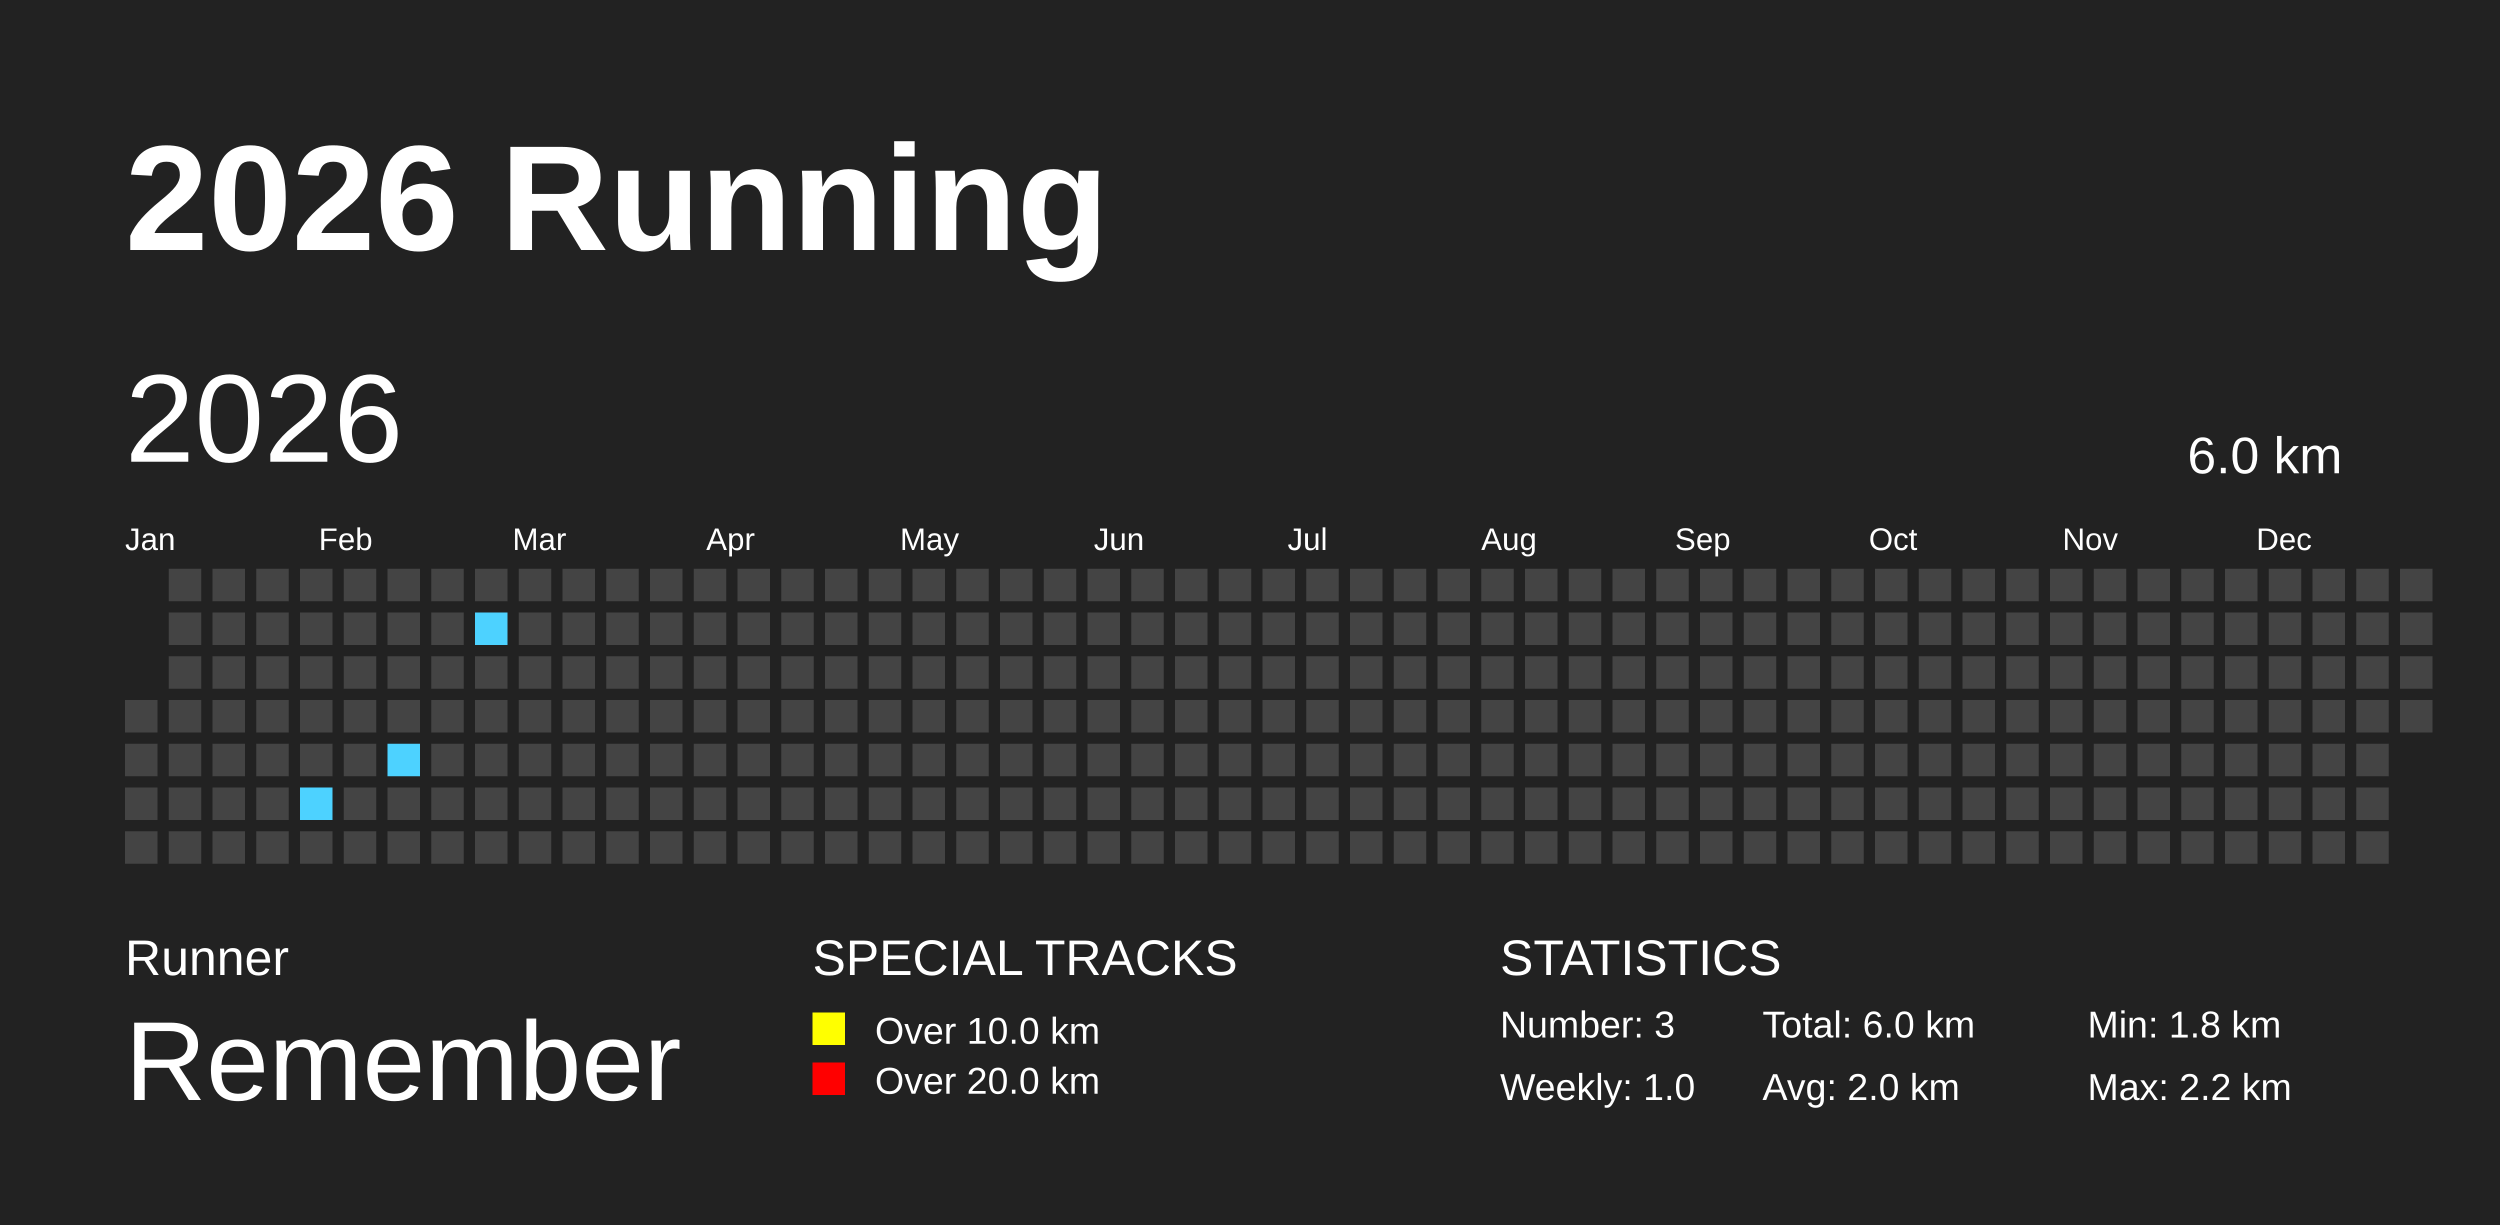
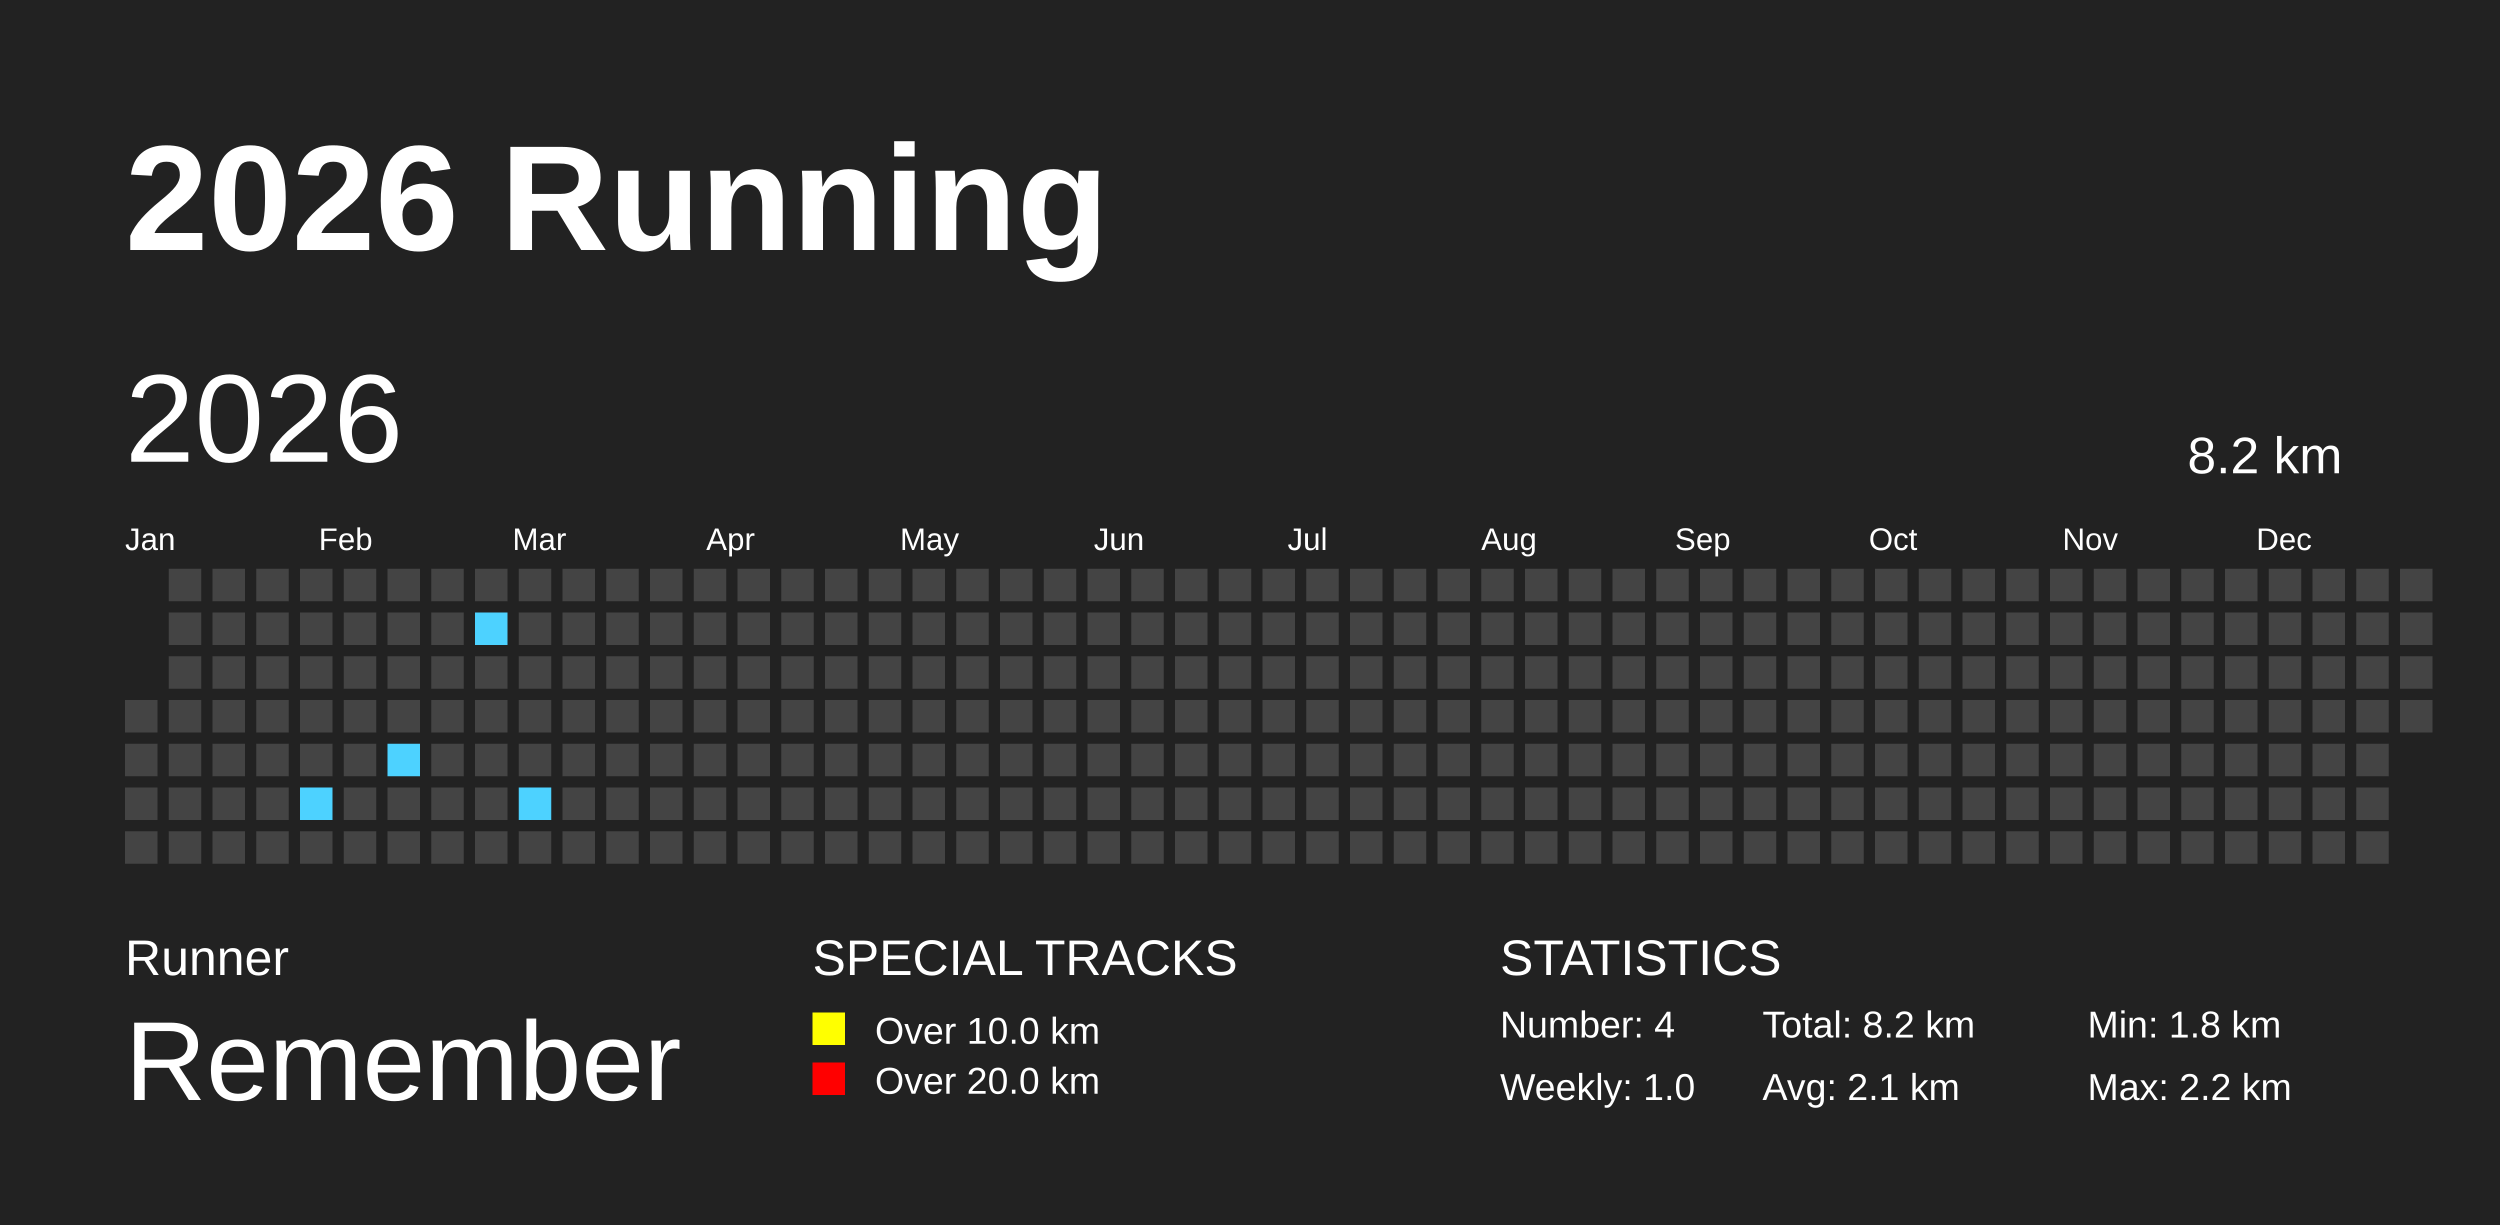
<svg xmlns="http://www.w3.org/2000/svg" baseProfile="full" height="98mm" version="1.1" viewBox="0,0,200,98" width="200mm">
  <defs />
  <rect fill="#222222" height="98" width="200" x="0" y="0" />
  <text fill="#FFFFFF" style="font-size:12px; font-family:Arial; font-weight:bold;" x="10" y="20">2026 Running</text>
  <text fill="#FFFFFF" style="font-size:4px; font-family:Arial" x="10" y="78">Runner</text>
  <text fill="#FFFFFF" style="font-size:9px; font-family:Arial" x="10" y="88">Remember</text>
  <text fill="#FFFFFF" style="font-size:4px; font-family:Arial" x="65" y="78">SPECIAL TRACKS</text>
  <rect fill="yellow" height="2.6" width="2.6" x="65" y="81" />
  <text fill="#FFFFFF" style="font-size:3px; font-family:Arial" x="70" y="83.5">Over 10.0 km</text>
  <rect fill="red" height="2.6" width="2.6" x="65" y="85" />
  <text fill="#FFFFFF" style="font-size:3px; font-family:Arial" x="70" y="87.5">Over 20.0 km</text>
  <text fill="#FFFFFF" style="font-size:4px; font-family:Arial" x="120" y="78">STATISTICS</text>
-   <text fill="#FFFFFF" style="font-size:3px; font-family:Arial" x="120" y="83">Number: 3</text>
+   <text fill="#FFFFFF" style="font-size:3px; font-family:Arial" x="120" y="83">Number: 4</text>
  <text fill="#FFFFFF" style="font-size:3px; font-family:Arial" x="120" y="88">Weekly: 1.0</text>
-   <text fill="#FFFFFF" style="font-size:3px; font-family:Arial" x="141" y="83">Total: 6.0 km</text>
-   <text fill="#FFFFFF" style="font-size:3px; font-family:Arial" x="141" y="88">Avg: 2.0 km</text>
+   <text fill="#FFFFFF" style="font-size:3px; font-family:Arial" x="141" y="83">Total: 8.2 km</text>
+   <text fill="#FFFFFF" style="font-size:3px; font-family:Arial" x="141" y="88">Avg: 2.1 km</text>
  <text fill="#FFFFFF" style="font-size:3px; font-family:Arial" x="167" y="83">Min: 1.8 km</text>
  <text fill="#FFFFFF" style="font-size:3px; font-family:Arial" x="167" y="88">Max: 2.2 km</text>
  <text dominant-baseline="hanging" fill="#FFFFFF" style="font-size:10.0px; font-family:Arial;" x="10" y="30">2026</text>
-   <text dominant-baseline="hanging" fill="#FFFFFF" style="font-size:4.125px; font-family:Arial;" x="175" y="35">6.0 km</text>
+   <text dominant-baseline="hanging" fill="#FFFFFF" style="font-size:4.125px; font-family:Arial;" x="175" y="35">8.2 km</text>
  <text fill="#FFFFFF" style="font-size:2.5px; font-family:Arial" x="10.0" y="44">Jan</text>
  <text fill="#FFFFFF" style="font-size:2.5px; font-family:Arial" x="25.5" y="44">Feb</text>
  <text fill="#FFFFFF" style="font-size:2.5px; font-family:Arial" x="41.0" y="44">Mar</text>
  <text fill="#FFFFFF" style="font-size:2.5px; font-family:Arial" x="56.5" y="44">Apr</text>
  <text fill="#FFFFFF" style="font-size:2.5px; font-family:Arial" x="72.0" y="44">May</text>
  <text fill="#FFFFFF" style="font-size:2.5px; font-family:Arial" x="87.5" y="44">Jun</text>
  <text fill="#FFFFFF" style="font-size:2.5px; font-family:Arial" x="103.0" y="44">Jul</text>
  <text fill="#FFFFFF" style="font-size:2.5px; font-family:Arial" x="118.5" y="44">Aug</text>
  <text fill="#FFFFFF" style="font-size:2.5px; font-family:Arial" x="134.0" y="44">Sep</text>
  <text fill="#FFFFFF" style="font-size:2.5px; font-family:Arial" x="149.5" y="44">Oct</text>
  <text fill="#FFFFFF" style="font-size:2.5px; font-family:Arial" x="165.0" y="44">Nov</text>
  <text fill="#FFFFFF" style="font-size:2.5px; font-family:Arial" x="180.5" y="44">Dec</text>
  <rect fill="#444444" height="2.6" width="2.6" x="10.0" y="56.0" />
  <rect fill="#444444" height="2.6" width="2.6" x="10.0" y="59.5" />
  <rect fill="#444444" height="2.6" width="2.6" x="10.0" y="63.0" />
  <rect fill="#444444" height="2.6" width="2.6" x="10.0" y="66.5" />
  <rect fill="#444444" height="2.6" width="2.6" x="13.5" y="45.5" />
  <rect fill="#444444" height="2.6" width="2.6" x="13.5" y="49.0" />
  <rect fill="#444444" height="2.6" width="2.6" x="13.5" y="52.5" />
  <rect fill="#444444" height="2.6" width="2.6" x="13.5" y="56.0" />
  <rect fill="#444444" height="2.6" width="2.6" x="13.5" y="59.5" />
  <rect fill="#444444" height="2.6" width="2.6" x="13.5" y="63.0" />
  <rect fill="#444444" height="2.6" width="2.6" x="13.5" y="66.5" />
  <rect fill="#444444" height="2.6" width="2.6" x="17.0" y="45.5" />
  <rect fill="#444444" height="2.6" width="2.6" x="17.0" y="49.0" />
  <rect fill="#444444" height="2.6" width="2.6" x="17.0" y="52.5" />
  <rect fill="#444444" height="2.6" width="2.6" x="17.0" y="56.0" />
  <rect fill="#444444" height="2.6" width="2.6" x="17.0" y="59.5" />
  <rect fill="#444444" height="2.6" width="2.6" x="17.0" y="63.0" />
  <rect fill="#444444" height="2.6" width="2.6" x="17.0" y="66.5" />
  <rect fill="#444444" height="2.6" width="2.6" x="20.5" y="45.5" />
  <rect fill="#444444" height="2.6" width="2.6" x="20.5" y="49.0" />
  <rect fill="#444444" height="2.6" width="2.6" x="20.5" y="52.5" />
  <rect fill="#444444" height="2.6" width="2.6" x="20.5" y="56.0" />
  <rect fill="#444444" height="2.6" width="2.6" x="20.5" y="59.5" />
  <rect fill="#444444" height="2.6" width="2.6" x="20.5" y="63.0" />
  <rect fill="#444444" height="2.6" width="2.6" x="20.5" y="66.5" />
  <rect fill="#444444" height="2.6" width="2.6" x="24.0" y="45.5" />
  <rect fill="#444444" height="2.6" width="2.6" x="24.0" y="49.0" />
  <rect fill="#444444" height="2.6" width="2.6" x="24.0" y="52.5" />
  <rect fill="#444444" height="2.6" width="2.6" x="24.0" y="56.0" />
  <rect fill="#444444" height="2.6" width="2.6" x="24.0" y="59.5" />
  <rect fill="#4DD2FF" height="2.6" width="2.6" x="24.0" y="63.0" />
  <rect fill="#444444" height="2.6" width="2.6" x="24.0" y="66.5" />
  <rect fill="#444444" height="2.6" width="2.6" x="27.5" y="45.5" />
  <rect fill="#444444" height="2.6" width="2.6" x="27.5" y="49.0" />
  <rect fill="#444444" height="2.6" width="2.6" x="27.5" y="52.5" />
  <rect fill="#444444" height="2.6" width="2.6" x="27.5" y="56.0" />
  <rect fill="#444444" height="2.6" width="2.6" x="27.5" y="59.5" />
  <rect fill="#444444" height="2.6" width="2.6" x="27.5" y="63.0" />
  <rect fill="#444444" height="2.6" width="2.6" x="27.5" y="66.5" />
  <rect fill="#444444" height="2.6" width="2.6" x="31.0" y="45.5" />
  <rect fill="#444444" height="2.6" width="2.6" x="31.0" y="49.0" />
  <rect fill="#444444" height="2.6" width="2.6" x="31.0" y="52.5" />
  <rect fill="#444444" height="2.6" width="2.6" x="31.0" y="56.0" />
  <rect fill="#4DD2FF" height="2.6" width="2.6" x="31.0" y="59.5" />
  <rect fill="#444444" height="2.6" width="2.6" x="31.0" y="63.0" />
  <rect fill="#444444" height="2.6" width="2.6" x="31.0" y="66.5" />
  <rect fill="#444444" height="2.6" width="2.6" x="34.5" y="45.5" />
  <rect fill="#444444" height="2.6" width="2.6" x="34.5" y="49.0" />
  <rect fill="#444444" height="2.6" width="2.6" x="34.5" y="52.5" />
  <rect fill="#444444" height="2.6" width="2.6" x="34.5" y="56.0" />
  <rect fill="#444444" height="2.6" width="2.6" x="34.5" y="59.5" />
  <rect fill="#444444" height="2.6" width="2.6" x="34.5" y="63.0" />
  <rect fill="#444444" height="2.6" width="2.6" x="34.5" y="66.5" />
  <rect fill="#444444" height="2.6" width="2.6" x="38.0" y="45.5" />
  <rect fill="#4DD2FF" height="2.6" width="2.6" x="38.0" y="49.0" />
  <rect fill="#444444" height="2.6" width="2.6" x="38.0" y="52.5" />
  <rect fill="#444444" height="2.6" width="2.6" x="38.0" y="56.0" />
  <rect fill="#444444" height="2.6" width="2.6" x="38.0" y="59.5" />
  <rect fill="#444444" height="2.6" width="2.6" x="38.0" y="63.0" />
  <rect fill="#444444" height="2.6" width="2.6" x="38.0" y="66.5" />
  <rect fill="#444444" height="2.6" width="2.6" x="41.5" y="45.5" />
  <rect fill="#444444" height="2.6" width="2.6" x="41.5" y="49.0" />
  <rect fill="#444444" height="2.6" width="2.6" x="41.5" y="52.5" />
  <rect fill="#444444" height="2.6" width="2.6" x="41.5" y="56.0" />
  <rect fill="#444444" height="2.6" width="2.6" x="41.5" y="59.5" />
-   <rect fill="#444444" height="2.6" width="2.6" x="41.5" y="63.0" />
+   <rect fill="#4DD2FF" height="2.6" width="2.6" x="41.5" y="63.0" />
  <rect fill="#444444" height="2.6" width="2.6" x="41.5" y="66.5" />
  <rect fill="#444444" height="2.6" width="2.6" x="45.0" y="45.5" />
  <rect fill="#444444" height="2.6" width="2.6" x="45.0" y="49.0" />
  <rect fill="#444444" height="2.6" width="2.6" x="45.0" y="52.5" />
  <rect fill="#444444" height="2.6" width="2.6" x="45.0" y="56.0" />
  <rect fill="#444444" height="2.6" width="2.6" x="45.0" y="59.5" />
  <rect fill="#444444" height="2.6" width="2.6" x="45.0" y="63.0" />
  <rect fill="#444444" height="2.6" width="2.6" x="45.0" y="66.5" />
  <rect fill="#444444" height="2.6" width="2.6" x="48.5" y="45.5" />
  <rect fill="#444444" height="2.6" width="2.6" x="48.5" y="49.0" />
  <rect fill="#444444" height="2.6" width="2.6" x="48.5" y="52.5" />
  <rect fill="#444444" height="2.6" width="2.6" x="48.5" y="56.0" />
  <rect fill="#444444" height="2.6" width="2.6" x="48.5" y="59.5" />
  <rect fill="#444444" height="2.6" width="2.6" x="48.5" y="63.0" />
  <rect fill="#444444" height="2.6" width="2.6" x="48.5" y="66.5" />
  <rect fill="#444444" height="2.6" width="2.6" x="52.0" y="45.5" />
  <rect fill="#444444" height="2.6" width="2.6" x="52.0" y="49.0" />
  <rect fill="#444444" height="2.6" width="2.6" x="52.0" y="52.5" />
  <rect fill="#444444" height="2.6" width="2.6" x="52.0" y="56.0" />
  <rect fill="#444444" height="2.6" width="2.6" x="52.0" y="59.5" />
  <rect fill="#444444" height="2.6" width="2.6" x="52.0" y="63.0" />
  <rect fill="#444444" height="2.6" width="2.6" x="52.0" y="66.5" />
  <rect fill="#444444" height="2.6" width="2.6" x="55.5" y="45.5" />
  <rect fill="#444444" height="2.6" width="2.6" x="55.5" y="49.0" />
  <rect fill="#444444" height="2.6" width="2.6" x="55.5" y="52.5" />
  <rect fill="#444444" height="2.6" width="2.6" x="55.5" y="56.0" />
  <rect fill="#444444" height="2.6" width="2.6" x="55.5" y="59.5" />
  <rect fill="#444444" height="2.6" width="2.6" x="55.5" y="63.0" />
  <rect fill="#444444" height="2.6" width="2.6" x="55.5" y="66.5" />
  <rect fill="#444444" height="2.6" width="2.6" x="59.0" y="45.5" />
  <rect fill="#444444" height="2.6" width="2.6" x="59.0" y="49.0" />
  <rect fill="#444444" height="2.6" width="2.6" x="59.0" y="52.5" />
  <rect fill="#444444" height="2.6" width="2.6" x="59.0" y="56.0" />
  <rect fill="#444444" height="2.6" width="2.6" x="59.0" y="59.5" />
  <rect fill="#444444" height="2.6" width="2.6" x="59.0" y="63.0" />
  <rect fill="#444444" height="2.6" width="2.6" x="59.0" y="66.5" />
  <rect fill="#444444" height="2.6" width="2.6" x="62.5" y="45.5" />
  <rect fill="#444444" height="2.6" width="2.6" x="62.5" y="49.0" />
  <rect fill="#444444" height="2.6" width="2.6" x="62.5" y="52.5" />
  <rect fill="#444444" height="2.6" width="2.6" x="62.5" y="56.0" />
  <rect fill="#444444" height="2.6" width="2.6" x="62.5" y="59.5" />
  <rect fill="#444444" height="2.6" width="2.6" x="62.5" y="63.0" />
  <rect fill="#444444" height="2.6" width="2.6" x="62.5" y="66.5" />
  <rect fill="#444444" height="2.6" width="2.6" x="66.0" y="45.5" />
  <rect fill="#444444" height="2.6" width="2.6" x="66.0" y="49.0" />
  <rect fill="#444444" height="2.6" width="2.6" x="66.0" y="52.5" />
  <rect fill="#444444" height="2.6" width="2.6" x="66.0" y="56.0" />
  <rect fill="#444444" height="2.6" width="2.6" x="66.0" y="59.5" />
  <rect fill="#444444" height="2.6" width="2.6" x="66.0" y="63.0" />
  <rect fill="#444444" height="2.6" width="2.6" x="66.0" y="66.5" />
  <rect fill="#444444" height="2.6" width="2.6" x="69.5" y="45.5" />
  <rect fill="#444444" height="2.6" width="2.6" x="69.5" y="49.0" />
  <rect fill="#444444" height="2.6" width="2.6" x="69.5" y="52.5" />
  <rect fill="#444444" height="2.6" width="2.6" x="69.5" y="56.0" />
  <rect fill="#444444" height="2.6" width="2.6" x="69.5" y="59.5" />
  <rect fill="#444444" height="2.6" width="2.6" x="69.5" y="63.0" />
  <rect fill="#444444" height="2.6" width="2.6" x="69.5" y="66.5" />
  <rect fill="#444444" height="2.6" width="2.6" x="73.0" y="45.5" />
  <rect fill="#444444" height="2.6" width="2.6" x="73.0" y="49.0" />
  <rect fill="#444444" height="2.6" width="2.6" x="73.0" y="52.5" />
  <rect fill="#444444" height="2.6" width="2.6" x="73.0" y="56.0" />
  <rect fill="#444444" height="2.6" width="2.6" x="73.0" y="59.5" />
  <rect fill="#444444" height="2.6" width="2.6" x="73.0" y="63.0" />
  <rect fill="#444444" height="2.6" width="2.6" x="73.0" y="66.5" />
  <rect fill="#444444" height="2.6" width="2.6" x="76.5" y="45.5" />
  <rect fill="#444444" height="2.6" width="2.6" x="76.5" y="49.0" />
  <rect fill="#444444" height="2.6" width="2.6" x="76.5" y="52.5" />
  <rect fill="#444444" height="2.6" width="2.6" x="76.5" y="56.0" />
  <rect fill="#444444" height="2.6" width="2.6" x="76.5" y="59.5" />
  <rect fill="#444444" height="2.6" width="2.6" x="76.5" y="63.0" />
  <rect fill="#444444" height="2.6" width="2.6" x="76.5" y="66.5" />
  <rect fill="#444444" height="2.6" width="2.6" x="80.0" y="45.5" />
  <rect fill="#444444" height="2.6" width="2.6" x="80.0" y="49.0" />
  <rect fill="#444444" height="2.6" width="2.6" x="80.0" y="52.5" />
  <rect fill="#444444" height="2.6" width="2.6" x="80.0" y="56.0" />
  <rect fill="#444444" height="2.6" width="2.6" x="80.0" y="59.5" />
  <rect fill="#444444" height="2.6" width="2.6" x="80.0" y="63.0" />
  <rect fill="#444444" height="2.6" width="2.6" x="80.0" y="66.5" />
  <rect fill="#444444" height="2.6" width="2.6" x="83.5" y="45.5" />
  <rect fill="#444444" height="2.6" width="2.6" x="83.5" y="49.0" />
  <rect fill="#444444" height="2.6" width="2.6" x="83.5" y="52.5" />
  <rect fill="#444444" height="2.6" width="2.6" x="83.5" y="56.0" />
  <rect fill="#444444" height="2.6" width="2.6" x="83.5" y="59.5" />
  <rect fill="#444444" height="2.6" width="2.6" x="83.5" y="63.0" />
  <rect fill="#444444" height="2.6" width="2.6" x="83.5" y="66.5" />
  <rect fill="#444444" height="2.6" width="2.6" x="87.0" y="45.5" />
  <rect fill="#444444" height="2.6" width="2.6" x="87.0" y="49.0" />
  <rect fill="#444444" height="2.6" width="2.6" x="87.0" y="52.5" />
  <rect fill="#444444" height="2.6" width="2.6" x="87.0" y="56.0" />
  <rect fill="#444444" height="2.6" width="2.6" x="87.0" y="59.5" />
  <rect fill="#444444" height="2.6" width="2.6" x="87.0" y="63.0" />
  <rect fill="#444444" height="2.6" width="2.6" x="87.0" y="66.5" />
  <rect fill="#444444" height="2.6" width="2.6" x="90.5" y="45.5" />
  <rect fill="#444444" height="2.6" width="2.6" x="90.5" y="49.0" />
  <rect fill="#444444" height="2.6" width="2.6" x="90.5" y="52.5" />
  <rect fill="#444444" height="2.6" width="2.6" x="90.5" y="56.0" />
  <rect fill="#444444" height="2.6" width="2.6" x="90.5" y="59.5" />
  <rect fill="#444444" height="2.6" width="2.6" x="90.5" y="63.0" />
  <rect fill="#444444" height="2.6" width="2.6" x="90.5" y="66.5" />
  <rect fill="#444444" height="2.6" width="2.6" x="94.0" y="45.5" />
  <rect fill="#444444" height="2.6" width="2.6" x="94.0" y="49.0" />
  <rect fill="#444444" height="2.6" width="2.6" x="94.0" y="52.5" />
  <rect fill="#444444" height="2.6" width="2.6" x="94.0" y="56.0" />
  <rect fill="#444444" height="2.6" width="2.6" x="94.0" y="59.5" />
  <rect fill="#444444" height="2.6" width="2.6" x="94.0" y="63.0" />
  <rect fill="#444444" height="2.6" width="2.6" x="94.0" y="66.5" />
  <rect fill="#444444" height="2.6" width="2.6" x="97.5" y="45.5" />
  <rect fill="#444444" height="2.6" width="2.6" x="97.5" y="49.0" />
  <rect fill="#444444" height="2.6" width="2.6" x="97.5" y="52.5" />
  <rect fill="#444444" height="2.6" width="2.6" x="97.5" y="56.0" />
  <rect fill="#444444" height="2.6" width="2.6" x="97.5" y="59.5" />
  <rect fill="#444444" height="2.6" width="2.6" x="97.5" y="63.0" />
  <rect fill="#444444" height="2.6" width="2.6" x="97.5" y="66.5" />
  <rect fill="#444444" height="2.6" width="2.6" x="101.0" y="45.5" />
  <rect fill="#444444" height="2.6" width="2.6" x="101.0" y="49.0" />
  <rect fill="#444444" height="2.6" width="2.6" x="101.0" y="52.5" />
  <rect fill="#444444" height="2.6" width="2.6" x="101.0" y="56.0" />
  <rect fill="#444444" height="2.6" width="2.6" x="101.0" y="59.5" />
  <rect fill="#444444" height="2.6" width="2.6" x="101.0" y="63.0" />
  <rect fill="#444444" height="2.6" width="2.6" x="101.0" y="66.5" />
  <rect fill="#444444" height="2.6" width="2.6" x="104.5" y="45.5" />
  <rect fill="#444444" height="2.6" width="2.6" x="104.5" y="49.0" />
  <rect fill="#444444" height="2.6" width="2.6" x="104.5" y="52.5" />
  <rect fill="#444444" height="2.6" width="2.6" x="104.5" y="56.0" />
  <rect fill="#444444" height="2.6" width="2.6" x="104.5" y="59.5" />
  <rect fill="#444444" height="2.6" width="2.6" x="104.5" y="63.0" />
  <rect fill="#444444" height="2.6" width="2.6" x="104.5" y="66.5" />
  <rect fill="#444444" height="2.6" width="2.6" x="108.0" y="45.5" />
  <rect fill="#444444" height="2.6" width="2.6" x="108.0" y="49.0" />
  <rect fill="#444444" height="2.6" width="2.6" x="108.0" y="52.5" />
  <rect fill="#444444" height="2.6" width="2.6" x="108.0" y="56.0" />
  <rect fill="#444444" height="2.6" width="2.6" x="108.0" y="59.5" />
  <rect fill="#444444" height="2.6" width="2.6" x="108.0" y="63.0" />
  <rect fill="#444444" height="2.6" width="2.6" x="108.0" y="66.5" />
  <rect fill="#444444" height="2.6" width="2.6" x="111.5" y="45.5" />
  <rect fill="#444444" height="2.6" width="2.6" x="111.5" y="49.0" />
  <rect fill="#444444" height="2.6" width="2.6" x="111.5" y="52.5" />
  <rect fill="#444444" height="2.6" width="2.6" x="111.5" y="56.0" />
  <rect fill="#444444" height="2.6" width="2.6" x="111.5" y="59.5" />
  <rect fill="#444444" height="2.6" width="2.6" x="111.5" y="63.0" />
  <rect fill="#444444" height="2.6" width="2.6" x="111.5" y="66.5" />
  <rect fill="#444444" height="2.6" width="2.6" x="115.0" y="45.5" />
  <rect fill="#444444" height="2.6" width="2.6" x="115.0" y="49.0" />
  <rect fill="#444444" height="2.6" width="2.6" x="115.0" y="52.5" />
  <rect fill="#444444" height="2.6" width="2.6" x="115.0" y="56.0" />
  <rect fill="#444444" height="2.6" width="2.6" x="115.0" y="59.5" />
  <rect fill="#444444" height="2.6" width="2.6" x="115.0" y="63.0" />
  <rect fill="#444444" height="2.6" width="2.6" x="115.0" y="66.5" />
  <rect fill="#444444" height="2.6" width="2.6" x="118.5" y="45.5" />
  <rect fill="#444444" height="2.6" width="2.6" x="118.5" y="49.0" />
  <rect fill="#444444" height="2.6" width="2.6" x="118.5" y="52.5" />
  <rect fill="#444444" height="2.6" width="2.6" x="118.5" y="56.0" />
  <rect fill="#444444" height="2.6" width="2.6" x="118.5" y="59.5" />
  <rect fill="#444444" height="2.6" width="2.6" x="118.5" y="63.0" />
  <rect fill="#444444" height="2.6" width="2.6" x="118.5" y="66.5" />
  <rect fill="#444444" height="2.6" width="2.6" x="122.0" y="45.5" />
  <rect fill="#444444" height="2.6" width="2.6" x="122.0" y="49.0" />
  <rect fill="#444444" height="2.6" width="2.6" x="122.0" y="52.5" />
  <rect fill="#444444" height="2.6" width="2.6" x="122.0" y="56.0" />
  <rect fill="#444444" height="2.6" width="2.6" x="122.0" y="59.5" />
  <rect fill="#444444" height="2.6" width="2.6" x="122.0" y="63.0" />
  <rect fill="#444444" height="2.6" width="2.6" x="122.0" y="66.5" />
  <rect fill="#444444" height="2.6" width="2.6" x="125.5" y="45.5" />
  <rect fill="#444444" height="2.6" width="2.6" x="125.5" y="49.0" />
  <rect fill="#444444" height="2.6" width="2.6" x="125.5" y="52.5" />
  <rect fill="#444444" height="2.6" width="2.6" x="125.5" y="56.0" />
  <rect fill="#444444" height="2.6" width="2.6" x="125.5" y="59.5" />
  <rect fill="#444444" height="2.6" width="2.6" x="125.5" y="63.0" />
  <rect fill="#444444" height="2.6" width="2.6" x="125.5" y="66.5" />
  <rect fill="#444444" height="2.6" width="2.6" x="129.0" y="45.5" />
  <rect fill="#444444" height="2.6" width="2.6" x="129.0" y="49.0" />
  <rect fill="#444444" height="2.6" width="2.6" x="129.0" y="52.5" />
  <rect fill="#444444" height="2.6" width="2.6" x="129.0" y="56.0" />
  <rect fill="#444444" height="2.6" width="2.6" x="129.0" y="59.5" />
  <rect fill="#444444" height="2.6" width="2.6" x="129.0" y="63.0" />
  <rect fill="#444444" height="2.6" width="2.6" x="129.0" y="66.5" />
  <rect fill="#444444" height="2.6" width="2.6" x="132.5" y="45.5" />
  <rect fill="#444444" height="2.6" width="2.6" x="132.5" y="49.0" />
  <rect fill="#444444" height="2.6" width="2.6" x="132.5" y="52.5" />
  <rect fill="#444444" height="2.6" width="2.6" x="132.5" y="56.0" />
  <rect fill="#444444" height="2.6" width="2.6" x="132.5" y="59.5" />
  <rect fill="#444444" height="2.6" width="2.6" x="132.5" y="63.0" />
  <rect fill="#444444" height="2.6" width="2.6" x="132.5" y="66.5" />
  <rect fill="#444444" height="2.6" width="2.6" x="136.0" y="45.5" />
  <rect fill="#444444" height="2.6" width="2.6" x="136.0" y="49.0" />
  <rect fill="#444444" height="2.6" width="2.6" x="136.0" y="52.5" />
  <rect fill="#444444" height="2.6" width="2.6" x="136.0" y="56.0" />
  <rect fill="#444444" height="2.6" width="2.6" x="136.0" y="59.5" />
  <rect fill="#444444" height="2.6" width="2.6" x="136.0" y="63.0" />
  <rect fill="#444444" height="2.6" width="2.6" x="136.0" y="66.5" />
  <rect fill="#444444" height="2.6" width="2.6" x="139.5" y="45.5" />
  <rect fill="#444444" height="2.6" width="2.6" x="139.5" y="49.0" />
  <rect fill="#444444" height="2.6" width="2.6" x="139.5" y="52.5" />
  <rect fill="#444444" height="2.6" width="2.6" x="139.5" y="56.0" />
  <rect fill="#444444" height="2.6" width="2.6" x="139.5" y="59.5" />
  <rect fill="#444444" height="2.6" width="2.6" x="139.5" y="63.0" />
  <rect fill="#444444" height="2.6" width="2.6" x="139.5" y="66.5" />
  <rect fill="#444444" height="2.6" width="2.6" x="143.0" y="45.5" />
  <rect fill="#444444" height="2.6" width="2.6" x="143.0" y="49.0" />
  <rect fill="#444444" height="2.6" width="2.6" x="143.0" y="52.5" />
  <rect fill="#444444" height="2.6" width="2.6" x="143.0" y="56.0" />
  <rect fill="#444444" height="2.6" width="2.6" x="143.0" y="59.5" />
  <rect fill="#444444" height="2.6" width="2.6" x="143.0" y="63.0" />
  <rect fill="#444444" height="2.6" width="2.6" x="143.0" y="66.5" />
  <rect fill="#444444" height="2.6" width="2.6" x="146.5" y="45.5" />
  <rect fill="#444444" height="2.6" width="2.6" x="146.5" y="49.0" />
  <rect fill="#444444" height="2.6" width="2.6" x="146.5" y="52.5" />
  <rect fill="#444444" height="2.6" width="2.6" x="146.5" y="56.0" />
  <rect fill="#444444" height="2.6" width="2.6" x="146.5" y="59.5" />
  <rect fill="#444444" height="2.6" width="2.6" x="146.5" y="63.0" />
  <rect fill="#444444" height="2.6" width="2.6" x="146.5" y="66.5" />
  <rect fill="#444444" height="2.6" width="2.6" x="150.0" y="45.5" />
  <rect fill="#444444" height="2.6" width="2.6" x="150.0" y="49.0" />
  <rect fill="#444444" height="2.6" width="2.6" x="150.0" y="52.5" />
  <rect fill="#444444" height="2.6" width="2.6" x="150.0" y="56.0" />
  <rect fill="#444444" height="2.6" width="2.6" x="150.0" y="59.5" />
  <rect fill="#444444" height="2.6" width="2.6" x="150.0" y="63.0" />
  <rect fill="#444444" height="2.6" width="2.6" x="150.0" y="66.5" />
  <rect fill="#444444" height="2.6" width="2.6" x="153.5" y="45.5" />
  <rect fill="#444444" height="2.6" width="2.6" x="153.5" y="49.0" />
  <rect fill="#444444" height="2.6" width="2.6" x="153.5" y="52.5" />
  <rect fill="#444444" height="2.6" width="2.6" x="153.5" y="56.0" />
  <rect fill="#444444" height="2.6" width="2.6" x="153.5" y="59.5" />
  <rect fill="#444444" height="2.6" width="2.6" x="153.5" y="63.0" />
  <rect fill="#444444" height="2.6" width="2.6" x="153.5" y="66.5" />
  <rect fill="#444444" height="2.6" width="2.6" x="157.0" y="45.5" />
  <rect fill="#444444" height="2.6" width="2.6" x="157.0" y="49.0" />
  <rect fill="#444444" height="2.6" width="2.6" x="157.0" y="52.5" />
  <rect fill="#444444" height="2.6" width="2.6" x="157.0" y="56.0" />
  <rect fill="#444444" height="2.6" width="2.6" x="157.0" y="59.5" />
  <rect fill="#444444" height="2.6" width="2.6" x="157.0" y="63.0" />
  <rect fill="#444444" height="2.6" width="2.6" x="157.0" y="66.5" />
  <rect fill="#444444" height="2.6" width="2.6" x="160.5" y="45.5" />
  <rect fill="#444444" height="2.6" width="2.6" x="160.5" y="49.0" />
  <rect fill="#444444" height="2.6" width="2.6" x="160.5" y="52.5" />
  <rect fill="#444444" height="2.6" width="2.6" x="160.5" y="56.0" />
  <rect fill="#444444" height="2.6" width="2.6" x="160.5" y="59.5" />
  <rect fill="#444444" height="2.6" width="2.6" x="160.5" y="63.0" />
  <rect fill="#444444" height="2.6" width="2.6" x="160.5" y="66.5" />
  <rect fill="#444444" height="2.6" width="2.6" x="164.0" y="45.5" />
  <rect fill="#444444" height="2.6" width="2.6" x="164.0" y="49.0" />
  <rect fill="#444444" height="2.6" width="2.6" x="164.0" y="52.5" />
  <rect fill="#444444" height="2.6" width="2.6" x="164.0" y="56.0" />
  <rect fill="#444444" height="2.6" width="2.6" x="164.0" y="59.5" />
  <rect fill="#444444" height="2.6" width="2.6" x="164.0" y="63.0" />
  <rect fill="#444444" height="2.6" width="2.6" x="164.0" y="66.5" />
  <rect fill="#444444" height="2.6" width="2.6" x="167.5" y="45.5" />
  <rect fill="#444444" height="2.6" width="2.6" x="167.5" y="49.0" />
  <rect fill="#444444" height="2.6" width="2.6" x="167.5" y="52.5" />
  <rect fill="#444444" height="2.6" width="2.6" x="167.5" y="56.0" />
  <rect fill="#444444" height="2.6" width="2.6" x="167.5" y="59.5" />
  <rect fill="#444444" height="2.6" width="2.6" x="167.5" y="63.0" />
  <rect fill="#444444" height="2.6" width="2.6" x="167.5" y="66.5" />
  <rect fill="#444444" height="2.6" width="2.6" x="171.0" y="45.5" />
  <rect fill="#444444" height="2.6" width="2.6" x="171.0" y="49.0" />
  <rect fill="#444444" height="2.6" width="2.6" x="171.0" y="52.5" />
  <rect fill="#444444" height="2.6" width="2.6" x="171.0" y="56.0" />
  <rect fill="#444444" height="2.6" width="2.6" x="171.0" y="59.5" />
  <rect fill="#444444" height="2.6" width="2.6" x="171.0" y="63.0" />
  <rect fill="#444444" height="2.6" width="2.6" x="171.0" y="66.5" />
  <rect fill="#444444" height="2.6" width="2.6" x="174.5" y="45.5" />
  <rect fill="#444444" height="2.6" width="2.6" x="174.5" y="49.0" />
  <rect fill="#444444" height="2.6" width="2.6" x="174.5" y="52.5" />
  <rect fill="#444444" height="2.6" width="2.6" x="174.5" y="56.0" />
  <rect fill="#444444" height="2.6" width="2.6" x="174.5" y="59.5" />
  <rect fill="#444444" height="2.6" width="2.6" x="174.5" y="63.0" />
  <rect fill="#444444" height="2.6" width="2.6" x="174.5" y="66.5" />
  <rect fill="#444444" height="2.6" width="2.6" x="178.0" y="45.5" />
  <rect fill="#444444" height="2.6" width="2.6" x="178.0" y="49.0" />
  <rect fill="#444444" height="2.6" width="2.6" x="178.0" y="52.5" />
  <rect fill="#444444" height="2.6" width="2.6" x="178.0" y="56.0" />
  <rect fill="#444444" height="2.6" width="2.6" x="178.0" y="59.5" />
  <rect fill="#444444" height="2.6" width="2.6" x="178.0" y="63.0" />
  <rect fill="#444444" height="2.6" width="2.6" x="178.0" y="66.5" />
  <rect fill="#444444" height="2.6" width="2.6" x="181.5" y="45.5" />
  <rect fill="#444444" height="2.6" width="2.6" x="181.5" y="49.0" />
  <rect fill="#444444" height="2.6" width="2.6" x="181.5" y="52.5" />
  <rect fill="#444444" height="2.6" width="2.6" x="181.5" y="56.0" />
  <rect fill="#444444" height="2.6" width="2.6" x="181.5" y="59.5" />
  <rect fill="#444444" height="2.6" width="2.6" x="181.5" y="63.0" />
  <rect fill="#444444" height="2.6" width="2.6" x="181.5" y="66.5" />
  <rect fill="#444444" height="2.6" width="2.6" x="185.0" y="45.5" />
  <rect fill="#444444" height="2.6" width="2.6" x="185.0" y="49.0" />
  <rect fill="#444444" height="2.6" width="2.6" x="185.0" y="52.5" />
  <rect fill="#444444" height="2.6" width="2.6" x="185.0" y="56.0" />
  <rect fill="#444444" height="2.6" width="2.6" x="185.0" y="59.5" />
  <rect fill="#444444" height="2.6" width="2.6" x="185.0" y="63.0" />
  <rect fill="#444444" height="2.6" width="2.6" x="185.0" y="66.5" />
  <rect fill="#444444" height="2.6" width="2.6" x="188.5" y="45.5" />
  <rect fill="#444444" height="2.6" width="2.6" x="188.5" y="49.0" />
  <rect fill="#444444" height="2.6" width="2.6" x="188.5" y="52.5" />
  <rect fill="#444444" height="2.6" width="2.6" x="188.5" y="56.0" />
  <rect fill="#444444" height="2.6" width="2.6" x="188.5" y="59.5" />
  <rect fill="#444444" height="2.6" width="2.6" x="188.5" y="63.0" />
  <rect fill="#444444" height="2.6" width="2.6" x="188.5" y="66.5" />
  <rect fill="#444444" height="2.6" width="2.6" x="192.0" y="45.5" />
  <rect fill="#444444" height="2.6" width="2.6" x="192.0" y="49.0" />
  <rect fill="#444444" height="2.6" width="2.6" x="192.0" y="52.5" />
  <rect fill="#444444" height="2.6" width="2.6" x="192.0" y="56.0" />
</svg>
